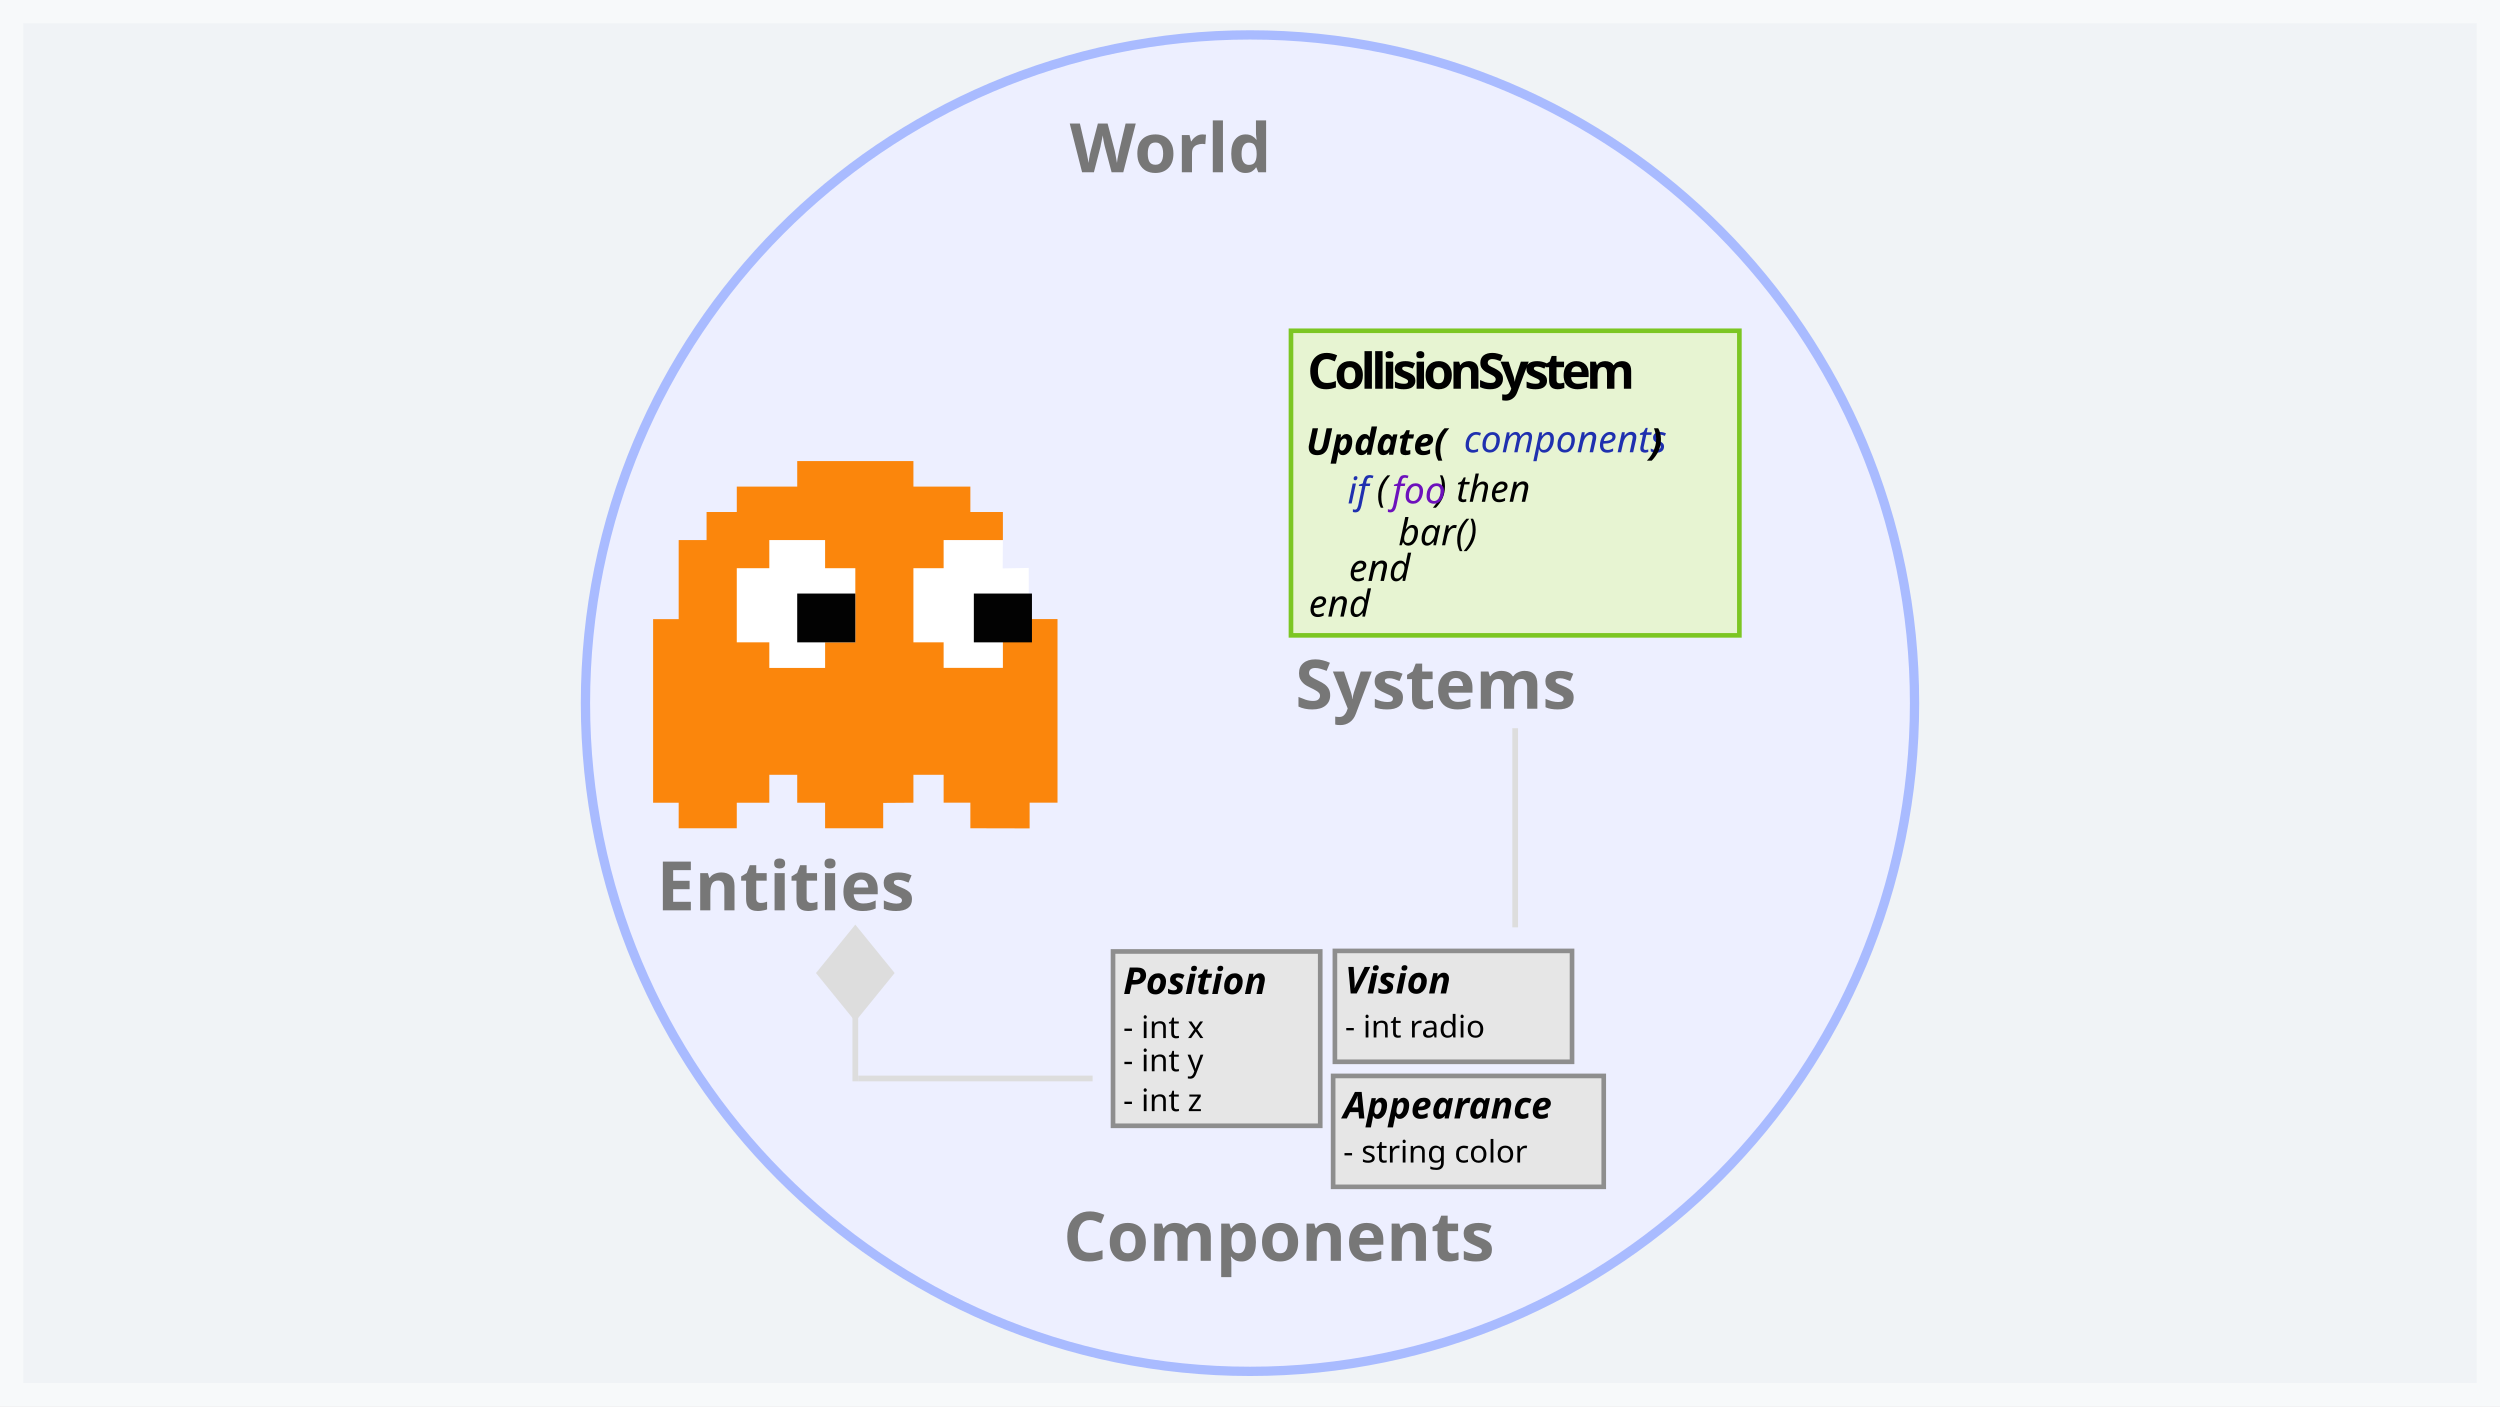
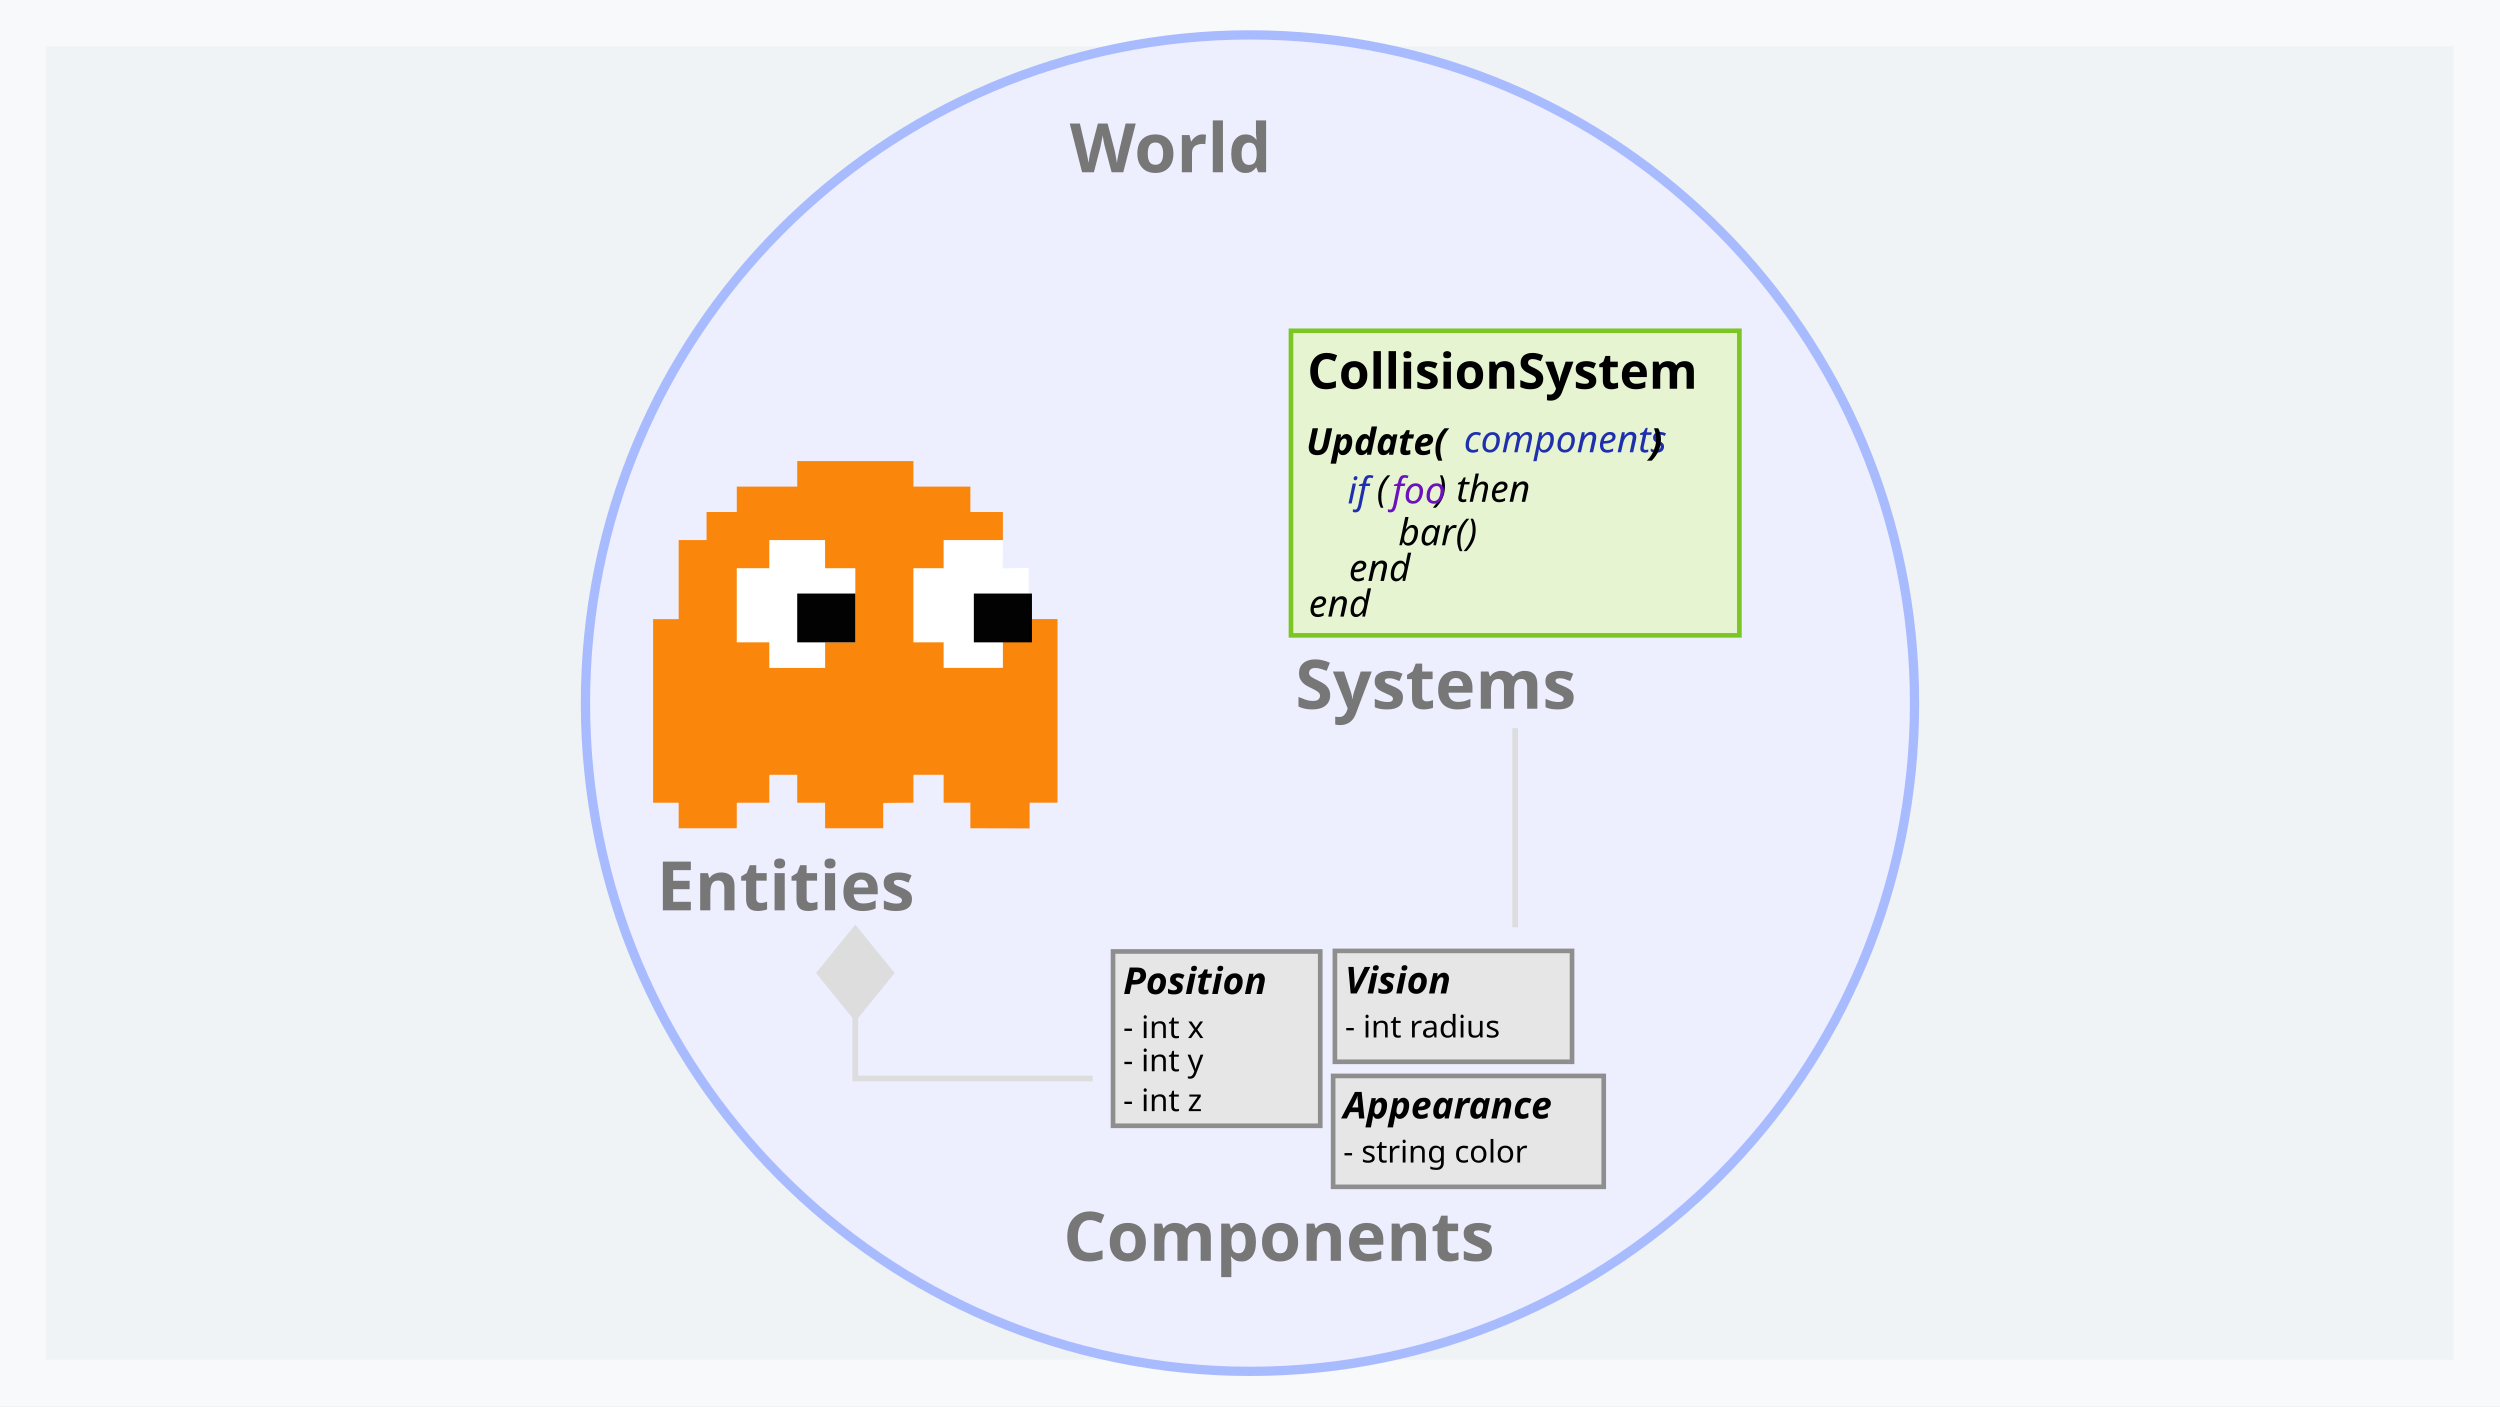
<svg xmlns="http://www.w3.org/2000/svg" width="1075.66" height="605.059" viewBox="0 0 284.602 160.088" version="1.1" id="svg8">
  <defs id="defs2">
    </defs>
-   <rect style="opacity:1;fill:#f0f3f6;fill-opacity:1;stroke:#f7f9fa;stroke-width:5.292;stroke-linecap:square;stroke-linejoin:miter;stroke-miterlimit:4;stroke-dasharray:none;stroke-dashoffset:0;stroke-opacity:1;paint-order:stroke markers fill" id="rect2953" width="279.31" height="154.797" x="2.646" y="2.646" />
+   <rect style="opacity:1;fill:#f0f3f6;fill-opacity:1;stroke:#f7f9fa;stroke-width:5.292;stroke-linecap:butt;stroke-linejoin:miter;stroke-miterlimit:4;stroke-dasharray:none;stroke-dashoffset:0;stroke-opacity:1;paint-order:fill markers stroke" id="rect2953" width="279.31" height="154.797" x="2.646" y="2.646" />
  <g id="g4297" transform="translate(8.491879,-0.9176905)">
    <g transform="translate(51.78812,-1.058928)" style="display:inline" id="g1025">
      <ellipse style="display:inline;opacity:1;fill:#edefff;fill-opacity:1;stroke:#a9bbff;stroke-width:1.058;stroke-linecap:round;stroke-linejoin:bevel;stroke-miterlimit:4;stroke-dasharray:none;stroke-dashoffset:0;stroke-opacity:1" id="path883" cx="82.021" cy="82.021" rx="75.652" ry="76.072" />
      <text xml:space="preserve" style="font-style:normal;font-weight:normal;font-size:9.823px;line-height:1.25;font-family:sans-serif;letter-spacing:0px;word-spacing:0px;fill:#777777;fill-opacity:1;stroke:none;stroke-width:0.265" x="81.916" y="21.589" id="text891">
        <tspan id="tspan889" x="81.916" y="21.589" style="font-style:normal;font-variant:normal;font-weight:bold;font-stretch:normal;font-size:7.761px;font-family:Quicksand;-inkscape-font-specification:'Quicksand Bold';text-align:center;text-anchor:middle;fill:#777777;fill-opacity:1;stroke-width:0.265">World</tspan>
      </text>
    </g>
    <g transform="translate(-4.071214,-31.26038)" id="g843">
      <rect style="opacity:1;fill:#dddddd;fill-opacity:1;stroke:none;stroke-width:0.529;stroke-linecap:round;stroke-linejoin:miter;stroke-miterlimit:4;stroke-dasharray:none;stroke-dashoffset:0;stroke-opacity:1" id="rect1059" width="0.651" height="22.673" x="167.742" y="115.076" />
      <rect style="display:inline;opacity:1;fill:#e7f4d2;fill-opacity:1;stroke:#7cc623;stroke-width:0.529;stroke-linecap:round;stroke-linejoin:miter;stroke-miterlimit:4;stroke-dasharray:none;stroke-dashoffset:0;stroke-opacity:1" id="rect834" width="51.046" height="34.676" x="142.545" y="69.832" />
      <text xml:space="preserve" style="font-style:normal;font-weight:normal;font-size:9.823px;line-height:1.25;font-family:sans-serif;letter-spacing:0px;word-spacing:0px;fill:#777777;fill-opacity:1;stroke:none;stroke-width:0.265" x="167.967" y="112.862" id="text899">
        <tspan id="tspan897" x="167.967" y="112.862" style="font-style:normal;font-variant:normal;font-weight:bold;font-stretch:normal;font-size:7.761px;font-family:Quicksand;-inkscape-font-specification:'Quicksand Bold';text-align:center;text-anchor:middle;fill:#777777;fill-opacity:1;stroke-width:0.265">Systems</tspan>
      </text>
      <text xml:space="preserve" style="font-style:normal;font-weight:normal;font-size:8.467px;line-height:1.25;font-family:sans-serif;text-align:start;letter-spacing:0px;word-spacing:0px;text-anchor:start;fill:#777777;fill-opacity:1;stroke:none;stroke-width:0.265" x="144.411" y="76.431" id="text838">
-         <tspan id="tspan836" x="144.411" y="76.431" style="font-style:normal;font-variant:normal;font-weight:bold;font-stretch:normal;font-size:5.644px;font-family:Quicksand;-inkscape-font-specification:'Quicksand Bold';text-align:start;letter-spacing:-0.511px;word-spacing:0px;text-anchor:start;fill:#000000;fill-opacity:1;stroke-width:0.265">CollisionSystem</tspan>
+         <tspan id="tspan836" x="144.411" y="76.431" style="font-style:normal;font-variant:normal;font-weight:bold;font-stretch:normal;font-size:5.644px;font-family:Quicksand;-inkscape-font-specification:'Quicksand Bold';text-align:start;letter-spacing:0px;word-spacing:0px;text-anchor:start;fill:#000000;fill-opacity:1;stroke-width:0.265">CollisionSystem</tspan>
      </text>
      <g transform="translate(-0.3678627)" id="g886">
        <text xml:space="preserve" style="font-style:normal;font-weight:normal;font-size:8.467px;line-height:1.25;font-family:sans-serif;letter-spacing:0px;word-spacing:0px;display:inline;fill:#000000;fill-opacity:0;stroke:none;stroke-width:0.265" x="144.935" y="102.375" id="text904">
          <tspan id="tspan902" style="font-style:italic;font-variant:normal;font-weight:normal;font-stretch:normal;font-size:4.233px;line-height:0px;font-family:Quicksand;-inkscape-font-specification:'Quicksand Italic';font-variant-ligatures:normal;font-variant-caps:normal;font-variant-numeric:normal;font-feature-settings:normal;text-align:start;writing-mode:lr-tb;direction:ltr;text-anchor:start;fill:#000000;fill-opacity:1" x="144.935" y="102.375">end</tspan>
        </text>
        <text id="text911" y="98.311" x="149.502" style="font-style:normal;font-weight:normal;font-size:8.467px;line-height:1.25;font-family:sans-serif;letter-spacing:0px;word-spacing:0px;display:inline;fill:#000000;fill-opacity:0;stroke:none;stroke-width:0.265" xml:space="preserve">
          <tspan y="98.311" x="149.502" style="font-style:italic;font-variant:normal;font-weight:normal;font-stretch:normal;font-size:4.233px;line-height:0px;font-family:Quicksand;-inkscape-font-specification:'Quicksand Italic';font-variant-ligatures:normal;font-variant-caps:normal;font-variant-numeric:normal;font-feature-settings:normal;text-align:start;writing-mode:lr-tb;direction:ltr;text-anchor:start;fill:#000000;fill-opacity:1" id="tspan909">end</tspan>
        </text>
        <text xml:space="preserve" style="font-style:normal;font-weight:normal;font-size:8.467px;line-height:1.25;font-family:sans-serif;letter-spacing:0px;word-spacing:0px;display:inline;fill:#000000;fill-opacity:0;stroke:none;stroke-width:0.265" x="155.125" y="94.248" id="text915">
          <tspan id="tspan913" style="font-style:italic;font-variant:normal;font-weight:normal;font-stretch:normal;font-size:4.233px;line-height:0px;font-family:Quicksand;-inkscape-font-specification:'Quicksand Italic';font-variant-ligatures:normal;font-variant-caps:normal;font-variant-numeric:normal;font-feature-settings:normal;text-align:start;writing-mode:lr-tb;direction:ltr;text-anchor:start;fill:#000000;fill-opacity:1" x="155.125" y="94.248">bar()</tspan>
        </text>
        <text id="text927" y="89.304" x="152.668" style="font-style:normal;font-weight:normal;font-size:8.467px;line-height:1.25;font-family:sans-serif;letter-spacing:0px;word-spacing:0px;display:inline;fill:#000000;fill-opacity:0;stroke:none;stroke-width:0.265" xml:space="preserve">
          <tspan y="89.304" x="152.668" style="font-style:italic;font-variant:normal;font-weight:normal;font-stretch:normal;font-size:4.233px;line-height:0px;font-family:Quicksand;-inkscape-font-specification:'Quicksand Italic';font-variant-ligatures:normal;font-variant-caps:normal;font-variant-numeric:normal;font-feature-settings:normal;text-align:start;writing-mode:lr-tb;direction:ltr;text-anchor:start;fill:#000000;fill-opacity:1" id="tspan925">(     ) then</tspan>
        </text>
        <text id="text919" y="89.49" x="154.416" style="font-style:normal;font-weight:normal;font-size:8.467px;line-height:1.25;font-family:sans-serif;letter-spacing:0px;word-spacing:0px;display:inline;fill:#6d11bc;fill-opacity:1;stroke:none;stroke-width:0.265" xml:space="preserve">
          <tspan y="89.49" x="154.416" style="font-style:italic;font-variant:normal;font-weight:normal;font-stretch:normal;font-size:4.233px;line-height:0px;font-family:Quicksand;-inkscape-font-specification:'Quicksand Italic';font-variant-ligatures:normal;font-variant-caps:normal;font-variant-numeric:normal;font-feature-settings:normal;text-align:start;writing-mode:lr-tb;direction:ltr;text-anchor:start;fill:#6d11bc;fill-opacity:1" id="tspan917">foo</tspan>
        </text>
        <text xml:space="preserve" style="font-style:normal;font-weight:normal;font-size:8.467px;line-height:1.25;font-family:sans-serif;letter-spacing:0px;word-spacing:0px;display:inline;fill:#1f30af;fill-opacity:1;stroke:none;stroke-width:0.265" x="149.34" y="89.49" id="text923">
          <tspan id="tspan921" style="font-style:italic;font-variant:normal;font-weight:normal;font-stretch:normal;font-size:4.233px;line-height:0px;font-family:Quicksand;-inkscape-font-specification:'Quicksand Italic';font-variant-ligatures:normal;font-variant-caps:normal;font-variant-numeric:normal;font-feature-settings:normal;text-align:start;writing-mode:lr-tb;direction:ltr;text-anchor:start;fill:#1f30af;fill-opacity:1" x="149.34" y="89.49">if</tspan>
        </text>
        <text xml:space="preserve" style="font-style:normal;font-weight:normal;font-size:8.467px;line-height:1.25;font-family:sans-serif;letter-spacing:0px;word-spacing:0px;display:inline;fill:#1f30af;fill-opacity:1;stroke:none;stroke-width:0.265" x="162.59" y="83.665" id="text847">
          <tspan id="tspan865" style="font-style:italic;font-variant:normal;font-weight:normal;font-stretch:normal;font-size:4.233px;line-height:0px;font-family:Quicksand;-inkscape-font-specification:'Quicksand Italic';font-variant-ligatures:normal;font-variant-caps:normal;font-variant-numeric:normal;font-feature-settings:normal;text-align:start;writing-mode:lr-tb;direction:ltr;text-anchor:start;fill:#1f30af;fill-opacity:1" x="162.59" y="83.665">components</tspan>
        </text>
        <text id="text894" y="83.948" x="144.636" style="font-style:normal;font-weight:normal;font-size:8.467px;line-height:1.25;font-family:sans-serif;letter-spacing:0px;word-spacing:0px;display:inline;fill:#000000;fill-opacity:0;stroke:none;stroke-width:0.265" xml:space="preserve">
          <tspan y="83.948" x="144.636" style="font-style:italic;font-variant:normal;font-weight:bold;font-stretch:normal;font-size:4.233px;line-height:0px;font-family:Quicksand;-inkscape-font-specification:'Quicksand Bold Italic';font-variant-ligatures:normal;font-variant-caps:normal;font-variant-numeric:normal;font-feature-settings:normal;text-align:start;writing-mode:lr-tb;direction:ltr;text-anchor:start;fill:#000000;fill-opacity:1" id="tspan892">Update(                     )</tspan>
        </text>
      </g>
    </g>
    <g transform="translate(51.78812,-1.058928)" id="g946">
      <g transform="translate(9.570313,-3.02381)" id="g1051">
        <rect style="opacity:1;fill:#dddddd;fill-opacity:1;stroke:none;stroke-width:0.535;stroke-linecap:round;stroke-linejoin:miter;stroke-miterlimit:4;stroke-dasharray:none;stroke-dashoffset:0;stroke-opacity:1" id="rect1045" width="7.102" height="7.102" x="-99.949" y="-56.299" transform="matrix(-0.6304483,-0.7762313,0.6304483,-0.7762313,0,0)" />
        <rect transform="rotate(90)" style="opacity:1;fill:#dddddd;fill-opacity:1;stroke:none;stroke-width:0.529;stroke-linecap:round;stroke-linejoin:miter;stroke-miterlimit:4;stroke-dasharray:none;stroke-dashoffset:0;stroke-opacity:1" id="rect1047" width="0.651" height="26.689" x="127.448" y="-54.534" />
        <rect y="120.215" x="27.193" height="7.884" width="0.651" id="rect1053" style="opacity:1;fill:#dddddd;fill-opacity:1;stroke:none;stroke-width:0.529;stroke-linecap:round;stroke-linejoin:miter;stroke-miterlimit:4;stroke-dasharray:none;stroke-dashoffset:0;stroke-opacity:1" />
      </g>
      <g id="g864" transform="translate(7.089521,51.20107)">
        <path id="rect822" d="m 14.804,12.226 31.997,0.033 -0.023,3.223 2.965,-0.052 0.025,13.798 H 14.804 Z" style="opacity:1;fill:#ffffff;fill-opacity:1;stroke:none;stroke-width:0.794;stroke-linecap:round;stroke-linejoin:bevel;stroke-miterlimit:4;stroke-dasharray:none;stroke-dashoffset:0;stroke-opacity:1" />
        <path id="path848" d="m 9.892,45.067 -2e-6,-2.91 H 6.981 l -1e-6,-20.902 H 9.892 v -8.996 h 3.175 V 9.06 h 3.44 V 6.174 l 6.879,-9.1e-6 V 3.263 h 13.229 v 2.91 h 6.482 v 2.886 h 3.704 v 3.199 h -6.747 v 3.199 l -3.44,0.001 -2e-6,8.441 h 3.44 l 2e-6,2.91 6.747,-1.7e-4 v -5.556 l 6.218,2.3e-4 v 20.902 h -3.175 v 2.926 l -6.747,-0.016 v -2.91 h -3.043 v -3.175 h -3.44 v 3.175 l -3.44,0.026 v 2.885 H 26.56 v -2.91 h -3.175 v -3.175 h -3.175 v 3.175 h -3.704 c 0.006,0.973 0,1.937 0,2.91 -2.205,-2e-4 -4.41,0 -6.615,0 z m 16.669,-18.256 -2e-6,-2.91 h 3.44 v -8.443 H 26.56 v -3.199 h -6.35 v 3.199 h -3.704 l 2e-6,8.443 3.704,1.5e-4 v 2.91 z" style="fill:#fb860c;fill-opacity:1;stroke-width:1" />
        <path style="display:inline;fill:#020202;stroke-width:1" d="m 23.385,23.901 v -5.556 h 6.615 v 5.556 z" id="path906" />
        <path id="path910" d="m 43.494,23.901 v -5.556 h 6.615 v 5.556 z" style="display:inline;fill:#020202;stroke-width:1" />
      </g>
      <text id="text895" y="105.609" x="36.861" style="font-style:normal;font-weight:normal;font-size:8.467px;line-height:1.25;font-family:sans-serif;letter-spacing:0px;word-spacing:0px;fill:#777777;fill-opacity:1;stroke:none;stroke-width:0.265" xml:space="preserve">
        <tspan style="font-style:normal;font-variant:normal;font-weight:bold;font-stretch:normal;font-size:7.761px;font-family:Quicksand;-inkscape-font-specification:'Quicksand Bold';text-align:center;text-anchor:middle;fill:#777777;fill-opacity:1;stroke-width:0.265" y="105.609" x="36.861" id="tspan893">Entities</tspan>
      </text>
    </g>
    <g transform="translate(51.78812,-1.058928)" id="g961">
      <g id="g1010" transform="translate(26.31459,36.6141)">
        <rect style="opacity:1;fill:#e6e6e6;fill-opacity:1;stroke:#8e8e8e;stroke-width:0.529;stroke-linecap:round;stroke-linejoin:miter;stroke-miterlimit:4;stroke-dasharray:none;stroke-dashoffset:0;stroke-opacity:1" id="rect1000" width="30.806" height="12.627" x="65.17" y="87.845" />
        <text xml:space="preserve" style="font-style:normal;font-weight:normal;font-size:8.467px;line-height:1.25;font-family:sans-serif;letter-spacing:0px;word-spacing:0px;display:inline;fill:#000000;fill-opacity:0;stroke:none;stroke-width:0.265" x="66.326" y="97.706" id="text1004">
          <tspan id="tspan1002" style="font-style:normal;font-variant:normal;font-weight:normal;font-stretch:normal;font-size:3.528px;line-height:0px;font-family:Quicksand;-inkscape-font-specification:Quicksand;font-variant-ligatures:normal;font-variant-caps:normal;font-variant-numeric:normal;font-feature-settings:normal;text-align:start;writing-mode:lr-tb;direction:ltr;text-anchor:start;fill:#000000;fill-opacity:1" x="66.326" y="97.706">- string color</tspan>
        </text>
        <text id="text1008" y="92.69" x="66.326" style="font-style:normal;font-weight:normal;font-size:8.467px;line-height:1.25;font-family:sans-serif;letter-spacing:0px;word-spacing:0px;display:inline;fill:#000000;fill-opacity:0;stroke:none;stroke-width:0.265" xml:space="preserve">
          <tspan y="92.69" x="66.326" style="font-style:italic;font-variant:normal;font-weight:bold;font-stretch:normal;font-size:4.233px;line-height:0px;font-family:Quicksand;-inkscape-font-specification:'Quicksand Bold Italic';font-variant-ligatures:normal;font-variant-caps:normal;font-variant-numeric:normal;font-feature-settings:normal;text-align:start;writing-mode:lr-tb;direction:ltr;text-anchor:start;fill:#000000;fill-opacity:1" id="tspan1006">Appearance</tspan>
        </text>
      </g>
      <g transform="translate(26.51504,22.382)" id="g966">
        <rect y="87.845" x="65.17" height="12.627" width="26.997" id="rect948" style="opacity:1;fill:#e6e6e6;fill-opacity:1;stroke:#8e8e8e;stroke-width:0.529;stroke-linecap:round;stroke-linejoin:miter;stroke-miterlimit:4;stroke-dasharray:none;stroke-dashoffset:0;stroke-opacity:1" />
        <text id="text970" y="97.706" x="66.326" style="font-style:normal;font-weight:normal;font-size:8.467px;line-height:1.25;font-family:sans-serif;letter-spacing:0px;word-spacing:0px;display:inline;fill:#000000;fill-opacity:0;stroke:none;stroke-width:0.265" xml:space="preserve">
-           <tspan y="97.706" x="66.326" style="font-style:normal;font-variant:normal;font-weight:normal;font-stretch:normal;font-size:3.528px;line-height:0px;font-family:Quicksand;-inkscape-font-specification:Quicksand;font-variant-ligatures:normal;font-variant-caps:normal;font-variant-numeric:normal;font-feature-settings:normal;text-align:start;writing-mode:lr-tb;direction:ltr;text-anchor:start;fill:#000000;fill-opacity:1" id="tspan968">- int radio</tspan>
+           <tspan y="97.706" x="66.326" style="font-style:normal;font-variant:normal;font-weight:normal;font-stretch:normal;font-size:3.528px;line-height:0px;font-family:Quicksand;-inkscape-font-specification:Quicksand;font-variant-ligatures:normal;font-variant-caps:normal;font-variant-numeric:normal;font-feature-settings:normal;text-align:start;writing-mode:lr-tb;direction:ltr;text-anchor:start;fill:#000000;fill-opacity:1" id="tspan968">- int radius</tspan>
        </text>
        <text xml:space="preserve" style="font-style:normal;font-weight:normal;font-size:8.467px;line-height:1.25;font-family:sans-serif;letter-spacing:0px;word-spacing:0px;display:inline;fill:#000000;fill-opacity:0;stroke:none;stroke-width:0.265" x="66.326" y="92.69" id="text952">
          <tspan id="tspan950" style="font-style:italic;font-variant:normal;font-weight:bold;font-stretch:normal;font-size:4.233px;line-height:0px;font-family:Quicksand;-inkscape-font-specification:'Quicksand Bold Italic';font-variant-ligatures:normal;font-variant-caps:normal;font-variant-numeric:normal;font-feature-settings:normal;text-align:start;writing-mode:lr-tb;direction:ltr;text-anchor:start;fill:#000000;fill-opacity:1" x="66.326" y="92.69">Vision</tspan>
        </text>
      </g>
      <g id="g998" transform="translate(1.258066,22.44881)">
        <rect style="opacity:1;fill:#e6e6e6;fill-opacity:1;stroke:#8e8e8e;stroke-width:0.529;stroke-linecap:round;stroke-linejoin:miter;stroke-miterlimit:4;stroke-dasharray:none;stroke-dashoffset:0;stroke-opacity:1" id="rect980" width="23.589" height="19.844" x="65.17" y="87.845" />
        <text xml:space="preserve" style="font-style:normal;font-weight:normal;font-size:8.467px;line-height:1.25;font-family:sans-serif;letter-spacing:0px;word-spacing:0px;display:inline;fill:#000000;fill-opacity:0;stroke:none;stroke-width:0.265" x="66.326" y="106.021" id="text984">
          <tspan id="tspan982" style="font-style:normal;font-variant:normal;font-weight:normal;font-stretch:normal;font-size:3.528px;line-height:0px;font-family:Quicksand;-inkscape-font-specification:Quicksand;font-variant-ligatures:normal;font-variant-caps:normal;font-variant-numeric:normal;font-feature-settings:normal;text-align:start;writing-mode:lr-tb;direction:ltr;text-anchor:start;fill:#000000;fill-opacity:1" x="66.326" y="106.021">- int z</tspan>
        </text>
        <text id="text988" y="101.486" x="66.326" style="font-style:normal;font-weight:normal;font-size:8.467px;line-height:1.25;font-family:sans-serif;letter-spacing:0px;word-spacing:0px;display:inline;fill:#000000;fill-opacity:0;stroke:none;stroke-width:0.265" xml:space="preserve">
          <tspan y="101.486" x="66.326" style="font-style:normal;font-variant:normal;font-weight:normal;font-stretch:normal;font-size:3.528px;line-height:0px;font-family:Quicksand;-inkscape-font-specification:Quicksand;font-variant-ligatures:normal;font-variant-caps:normal;font-variant-numeric:normal;font-feature-settings:normal;text-align:start;writing-mode:lr-tb;direction:ltr;text-anchor:start;fill:#000000;fill-opacity:1" id="tspan986">- int y</tspan>
        </text>
        <text xml:space="preserve" style="font-style:normal;font-weight:normal;font-size:8.467px;line-height:1.25;font-family:sans-serif;letter-spacing:0px;word-spacing:0px;display:inline;fill:#000000;fill-opacity:0;stroke:none;stroke-width:0.265" x="66.326" y="97.706" id="text992">
          <tspan id="tspan990" style="font-style:normal;font-variant:normal;font-weight:normal;font-stretch:normal;font-size:3.528px;line-height:0px;font-family:Quicksand;-inkscape-font-specification:Quicksand;font-variant-ligatures:normal;font-variant-caps:normal;font-variant-numeric:normal;font-feature-settings:normal;text-align:start;writing-mode:lr-tb;direction:ltr;text-anchor:start;fill:#000000;fill-opacity:1" x="66.326" y="97.706">- int x</tspan>
        </text>
        <text id="text996" y="92.69" x="66.326" style="font-style:normal;font-weight:normal;font-size:8.467px;line-height:1.25;font-family:sans-serif;letter-spacing:0px;word-spacing:0px;display:inline;fill:#000000;fill-opacity:0;stroke:none;stroke-width:0.265" xml:space="preserve">
          <tspan y="92.69" x="66.326" style="font-style:italic;font-variant:normal;font-weight:bold;font-stretch:normal;font-size:4.233px;line-height:0px;font-family:Quicksand;-inkscape-font-specification:'Quicksand Bold Italic';font-variant-ligatures:normal;font-variant-caps:normal;font-variant-numeric:normal;font-feature-settings:normal;text-align:start;writing-mode:lr-tb;direction:ltr;text-anchor:start;fill:#000000;fill-opacity:1" id="tspan994">Position</tspan>
        </text>
      </g>
      <text id="text903" y="145.505" x="94.251" style="font-style:normal;font-weight:normal;font-size:9.823px;line-height:1.25;font-family:sans-serif;letter-spacing:0px;word-spacing:0px;fill:#777777;fill-opacity:1;stroke:none;stroke-width:0.265" xml:space="preserve">
        <tspan style="font-style:normal;font-variant:normal;font-weight:bold;font-stretch:normal;font-size:7.761px;font-family:Quicksand;-inkscape-font-specification:'Quicksand Bold';text-align:center;text-anchor:middle;fill:#777777;fill-opacity:1;stroke-width:0.265" y="145.505" x="94.251" id="tspan901">Components</tspan>
      </text>
    </g>
  </g>
</svg>
